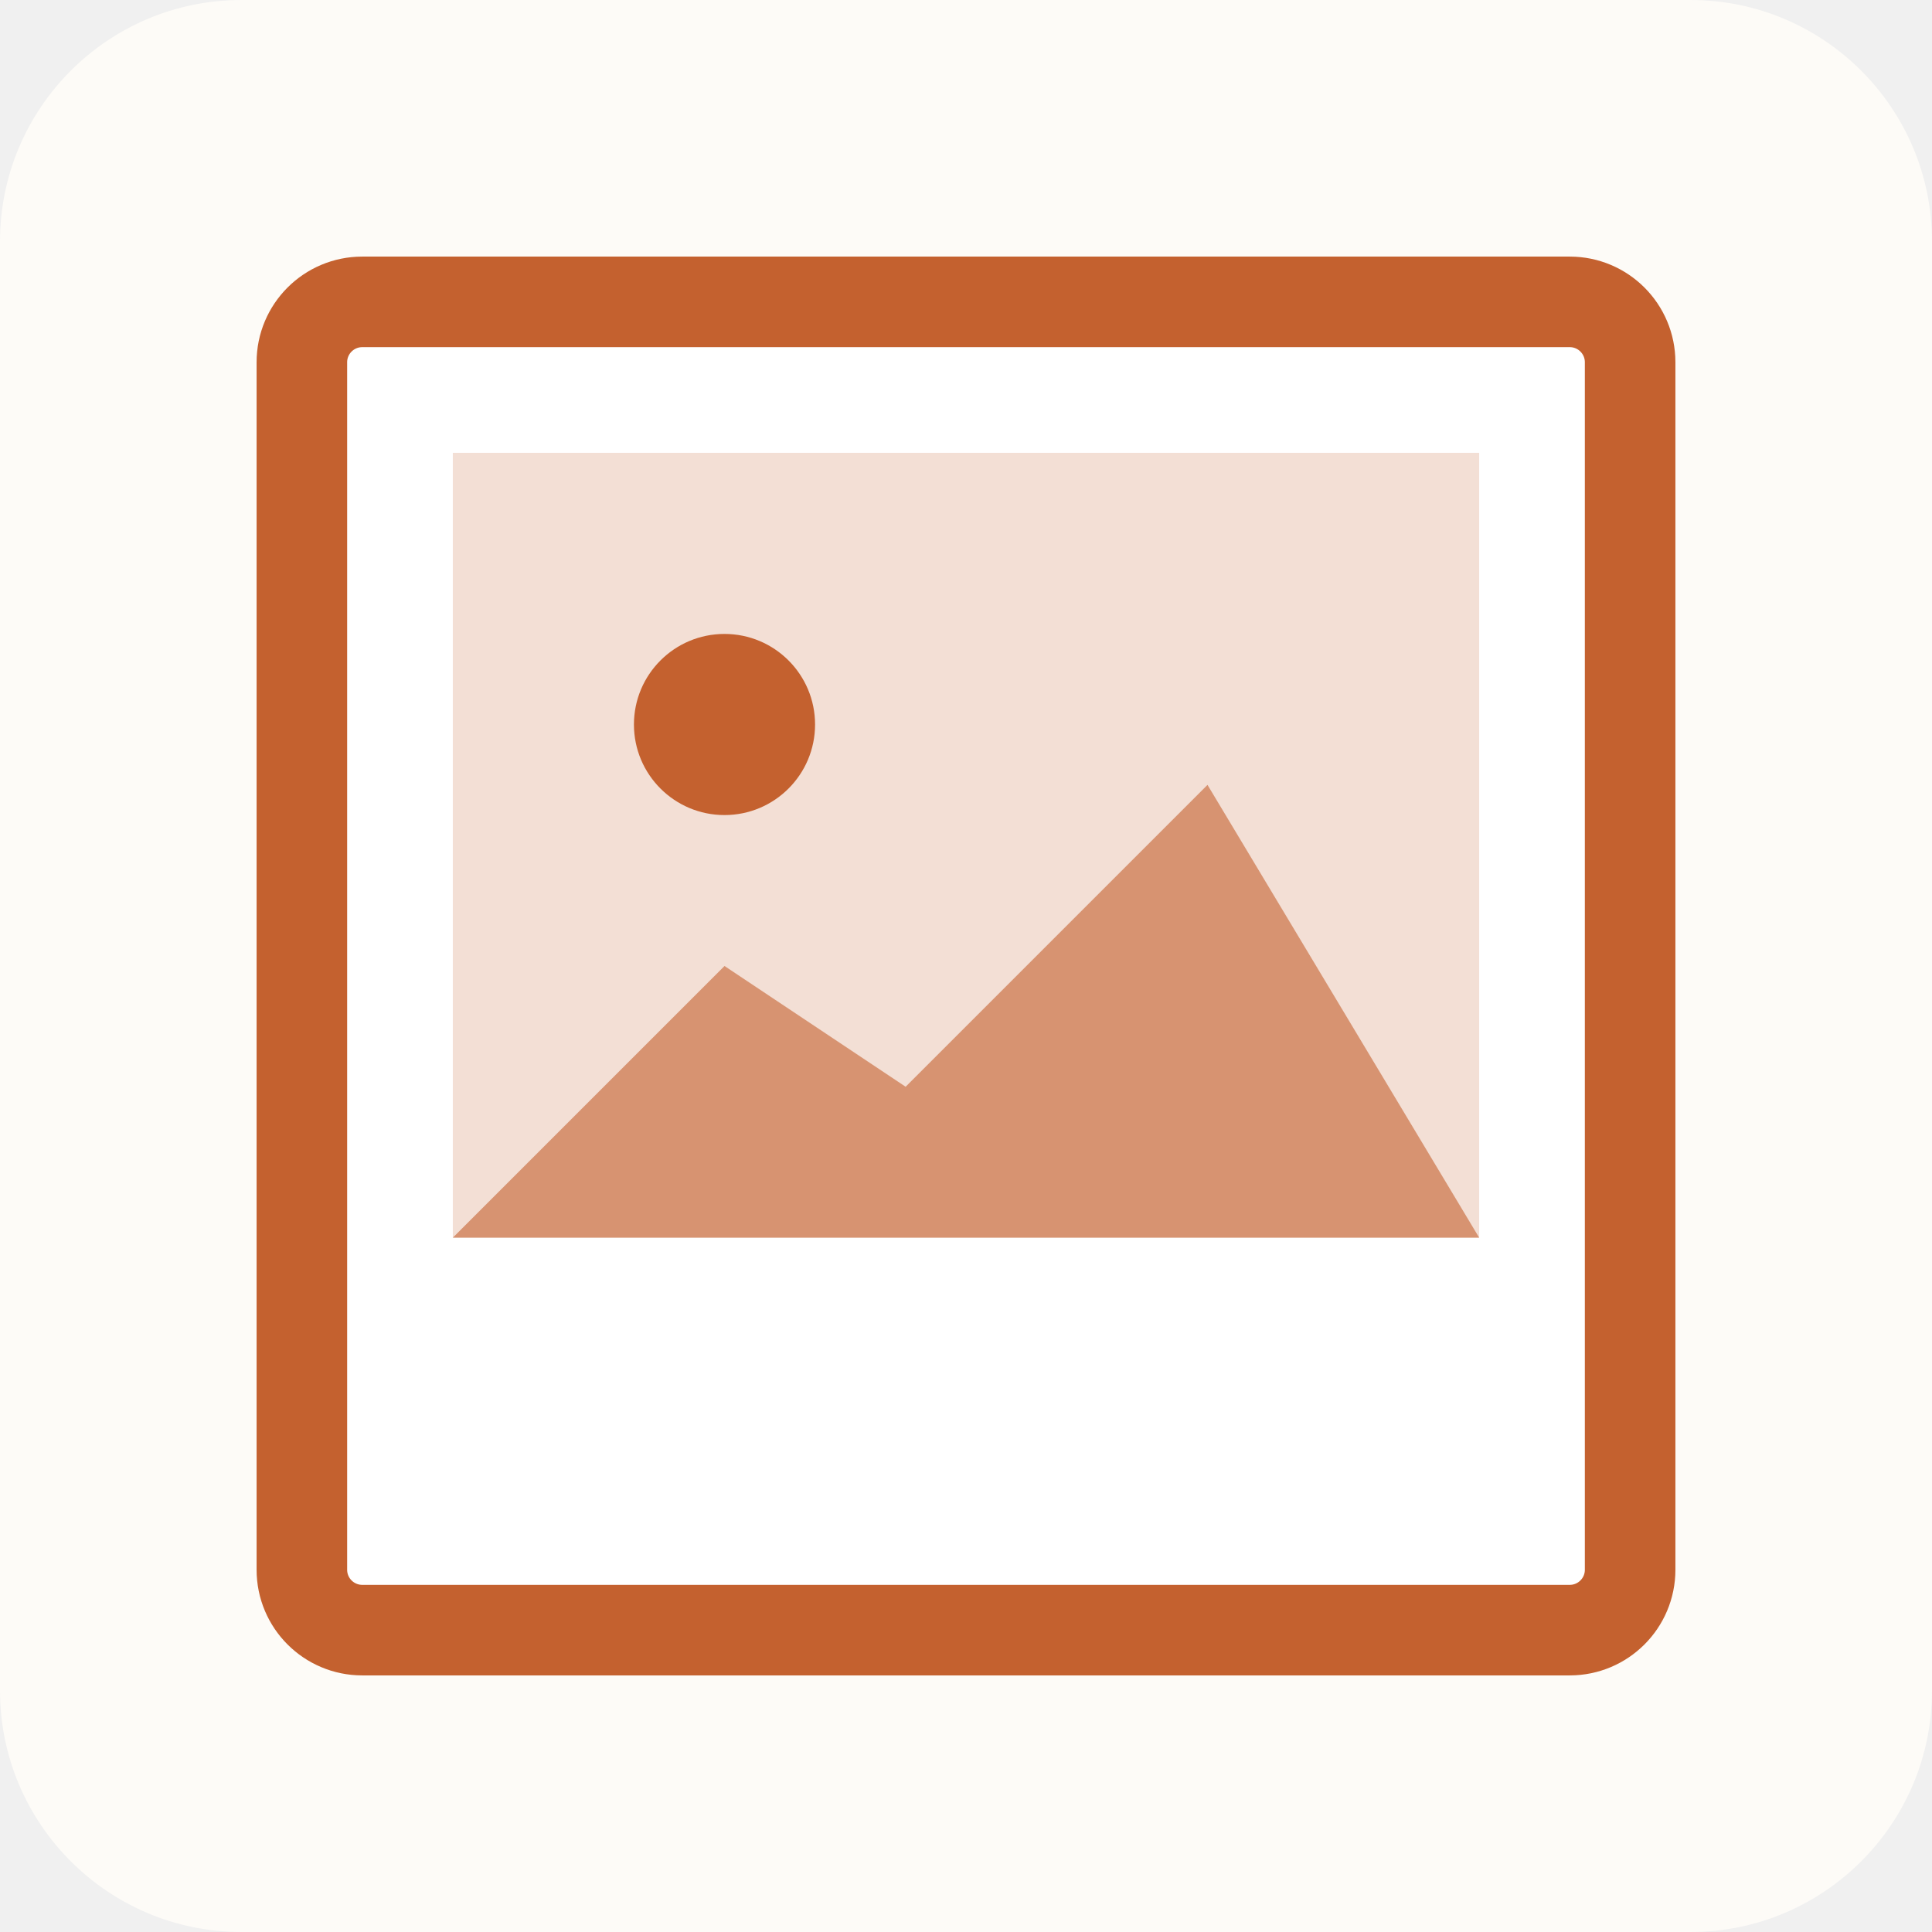
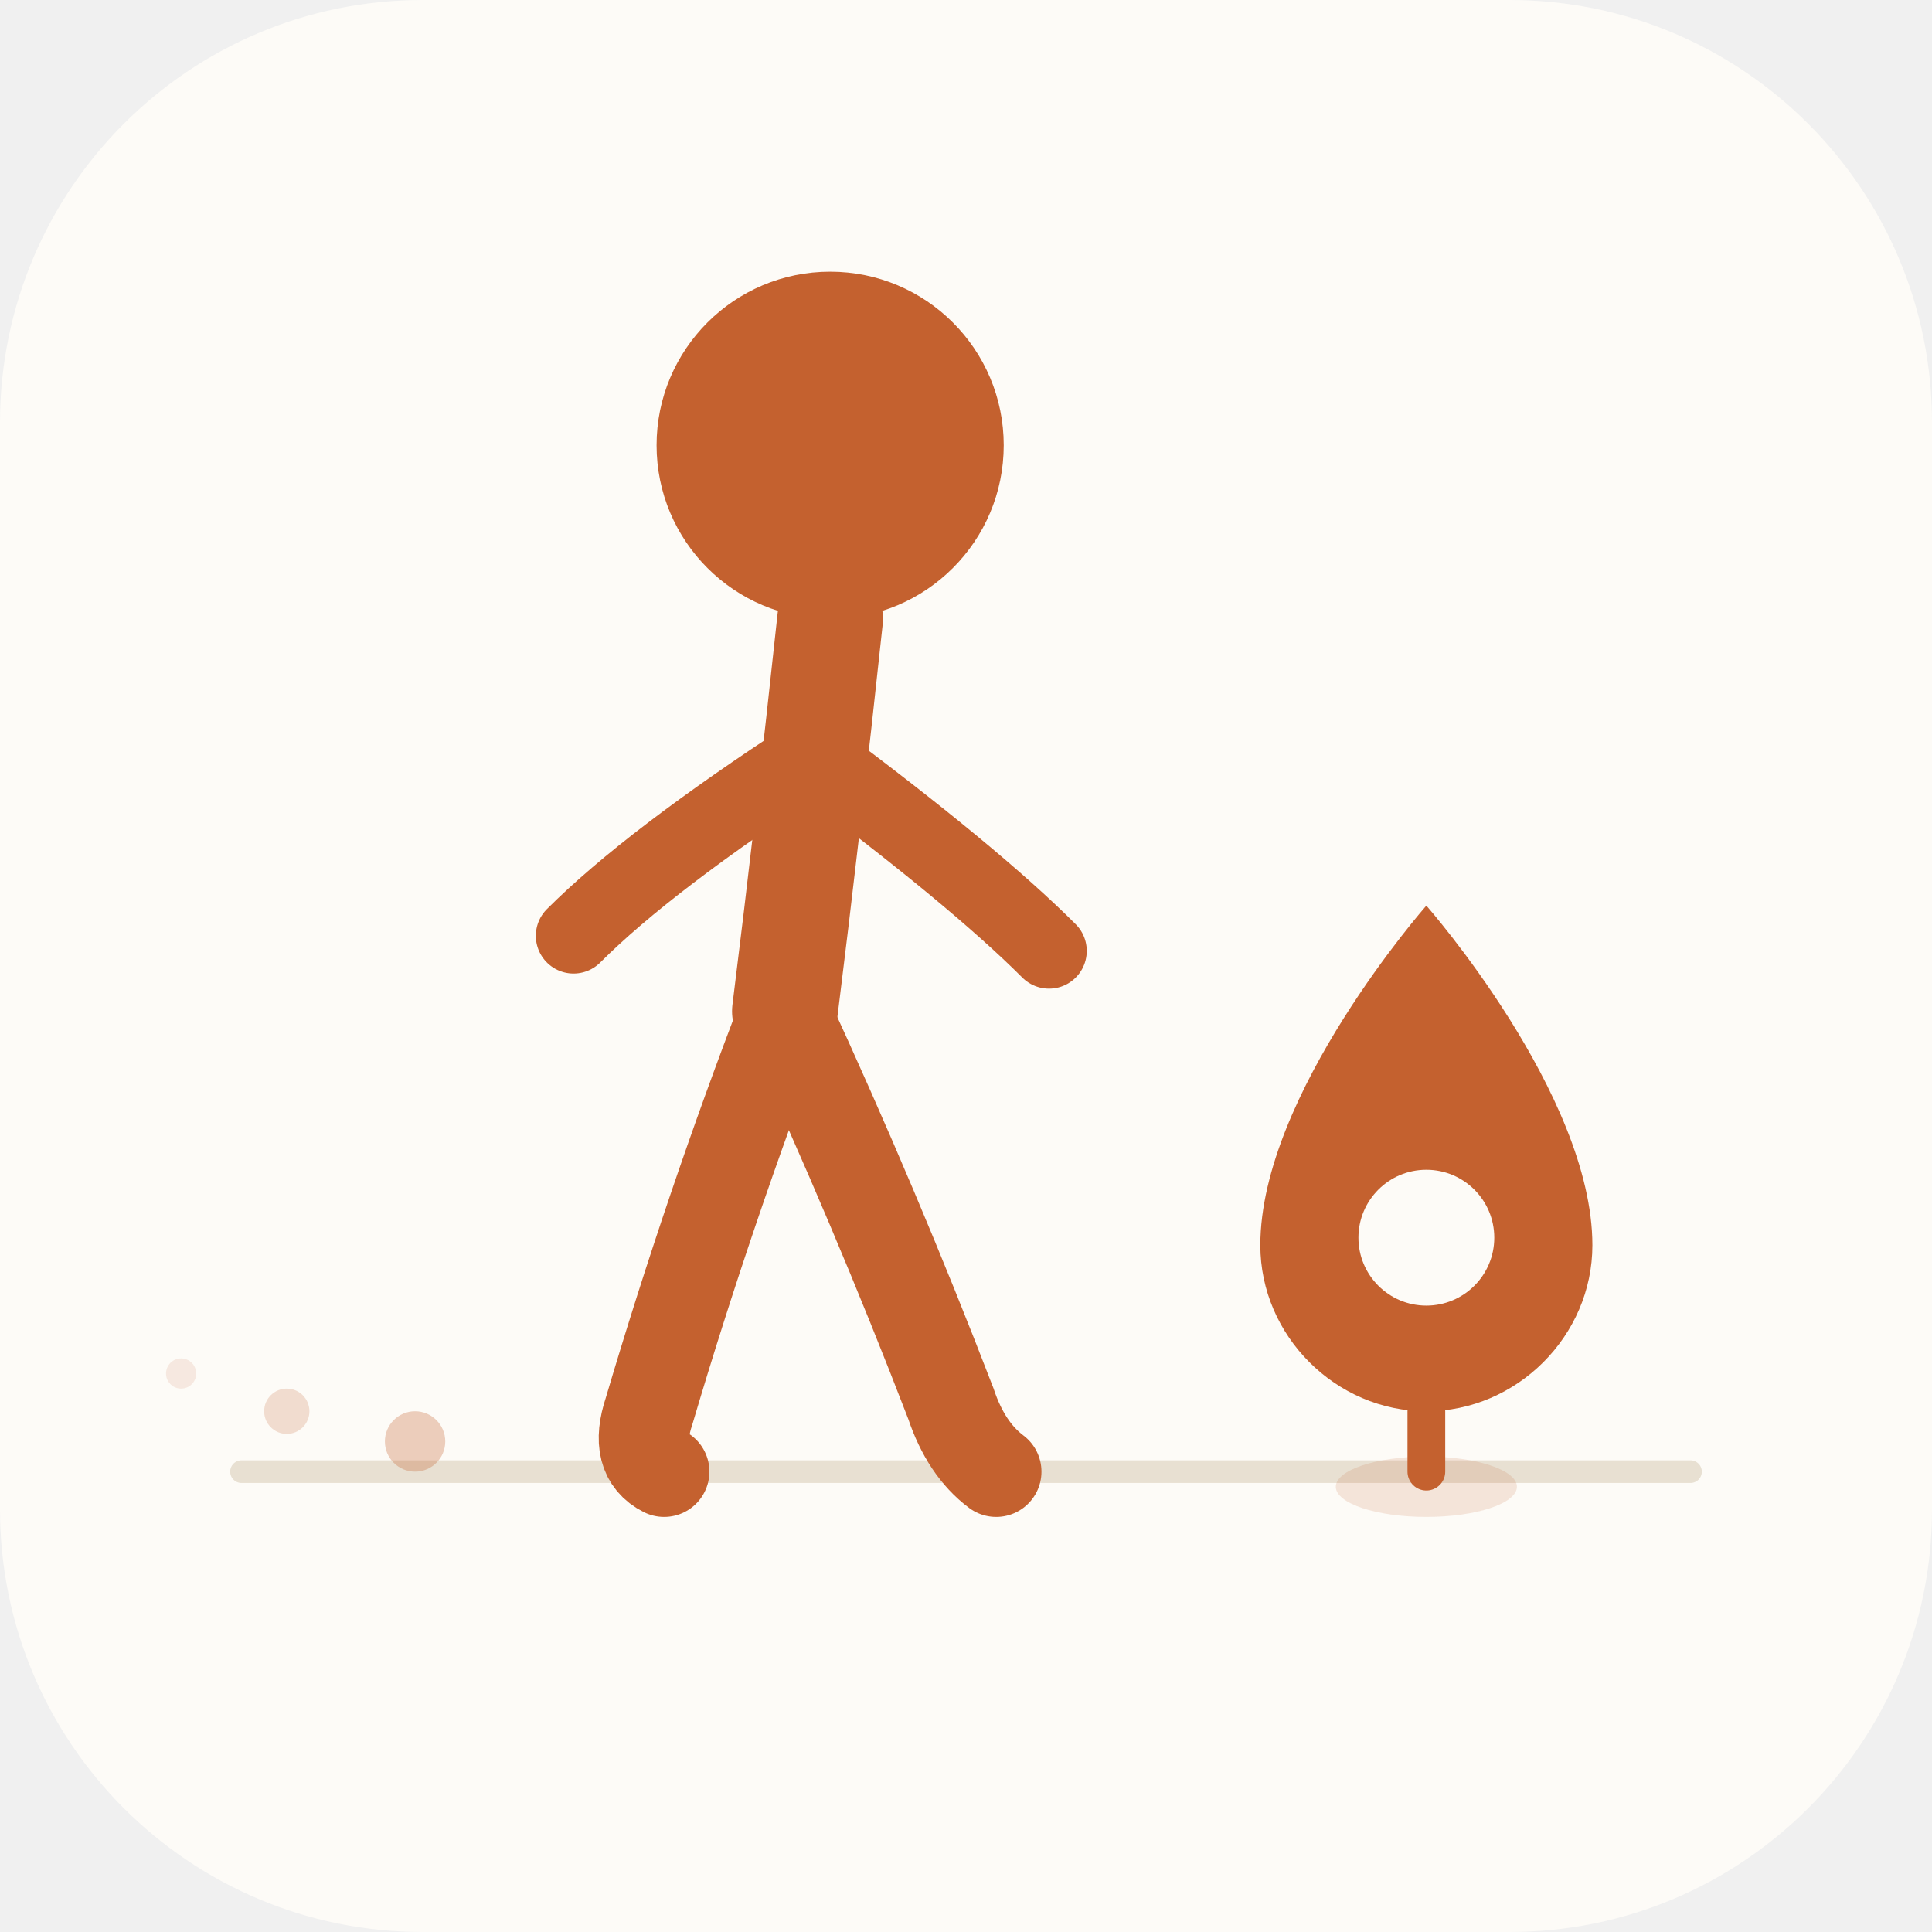
- <svg xmlns="http://www.w3.org/2000/svg" viewBox="0 0 32 32">
-   <rect width="32" height="32" rx="4" fill="#FDFBF7" />
-   <rect x="5" y="5" width="22" height="22" rx="1" fill="#ffffff" stroke="#C4612F" stroke-width="1.5" />
-   <rect x="7.5" y="7.5" width="17" height="13" fill="#C4612F" opacity="0.2" />
-   <circle cx="12" cy="12" r="1.5" fill="#C4612F" />
-   <path d="M7.5 20.5 L12 16 L15 18 L20 13 L24.5 20.5 Z" fill="#C4612F" opacity="0.6" />
+ <svg xmlns="http://www.w3.org/2000/svg" viewBox="0 0 512 512">
+   <rect width="512" height="512" rx="112" fill="#FDFBF7" />
+   <line x1="64" y1="390" x2="448" y2="390" stroke="#E8E0D2" stroke-width="6" stroke-linecap="round" />
+   <circle cx="220" cy="118" r="46" fill="#C4612F" />
+   <path d="M220 164 Q214 220 208 268" stroke="#C4612F" stroke-width="28" stroke-linecap="round" fill="none" />
+   <path d="M208 268 Q188 320 172 374 Q168 386 176 390" stroke="#C4612F" stroke-width="24" stroke-linecap="round" fill="none" />
+   <path d="M208 268 Q232 320 252 372 Q256 384 264 390" stroke="#C4612F" stroke-width="24" stroke-linecap="round" fill="none" />
+   <path d="M215 200 Q258 232 278 252" stroke="#C4612F" stroke-width="20" stroke-linecap="round" fill="none" />
+   <path d="M215 200 Q172 228 152 248" stroke="#C4612F" stroke-width="20" stroke-linecap="round" fill="none" />
+   <ellipse cx="378" cy="394" rx="24" ry="8" fill="#C4612F" opacity="0.15" />
+   <path d="M378 240 C378 240 334 290 334 330 C334 354 354 374 378 374 C402 374 422 354 422 330 C422 290 378 240 378 240 Z" fill="#C4612F" />
+   <circle cx="378" cy="328" r="18" fill="#FDFBF7" />
+   <line x1="378" y1="374" x2="378" y2="390" stroke="#C4612F" stroke-width="10" stroke-linecap="round" />
+   <circle cx="110" cy="382" r="8" fill="#C4612F" opacity="0.30" />
+   <circle cx="76" cy="374" r="6" fill="#C4612F" opacity="0.20" />
+   <circle cx="48" cy="364" r="4" fill="#C4612F" opacity="0.12" />
</svg>
